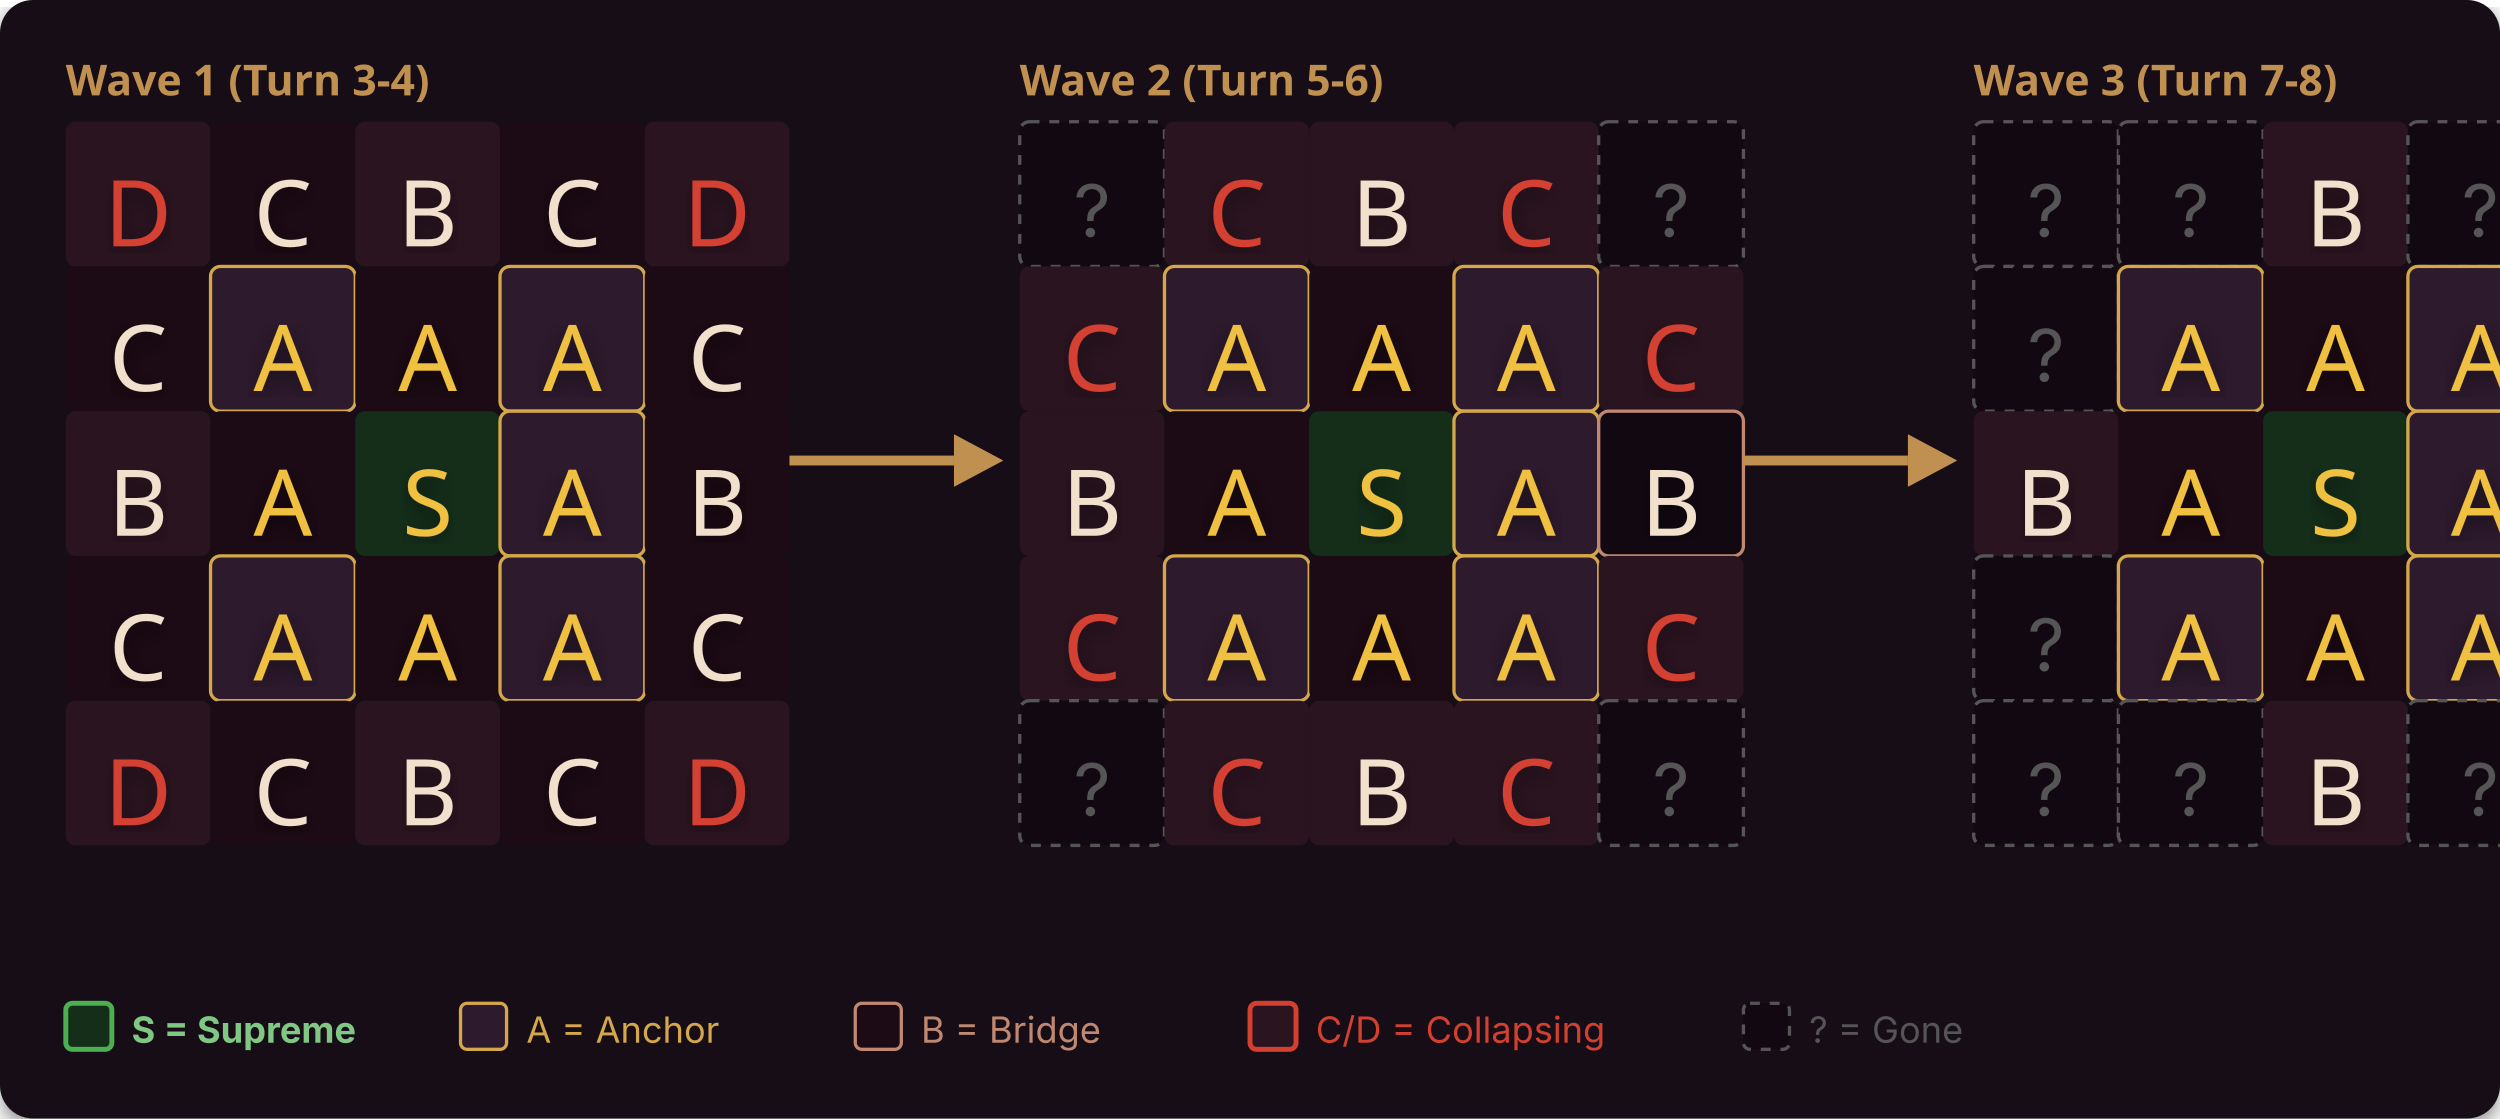
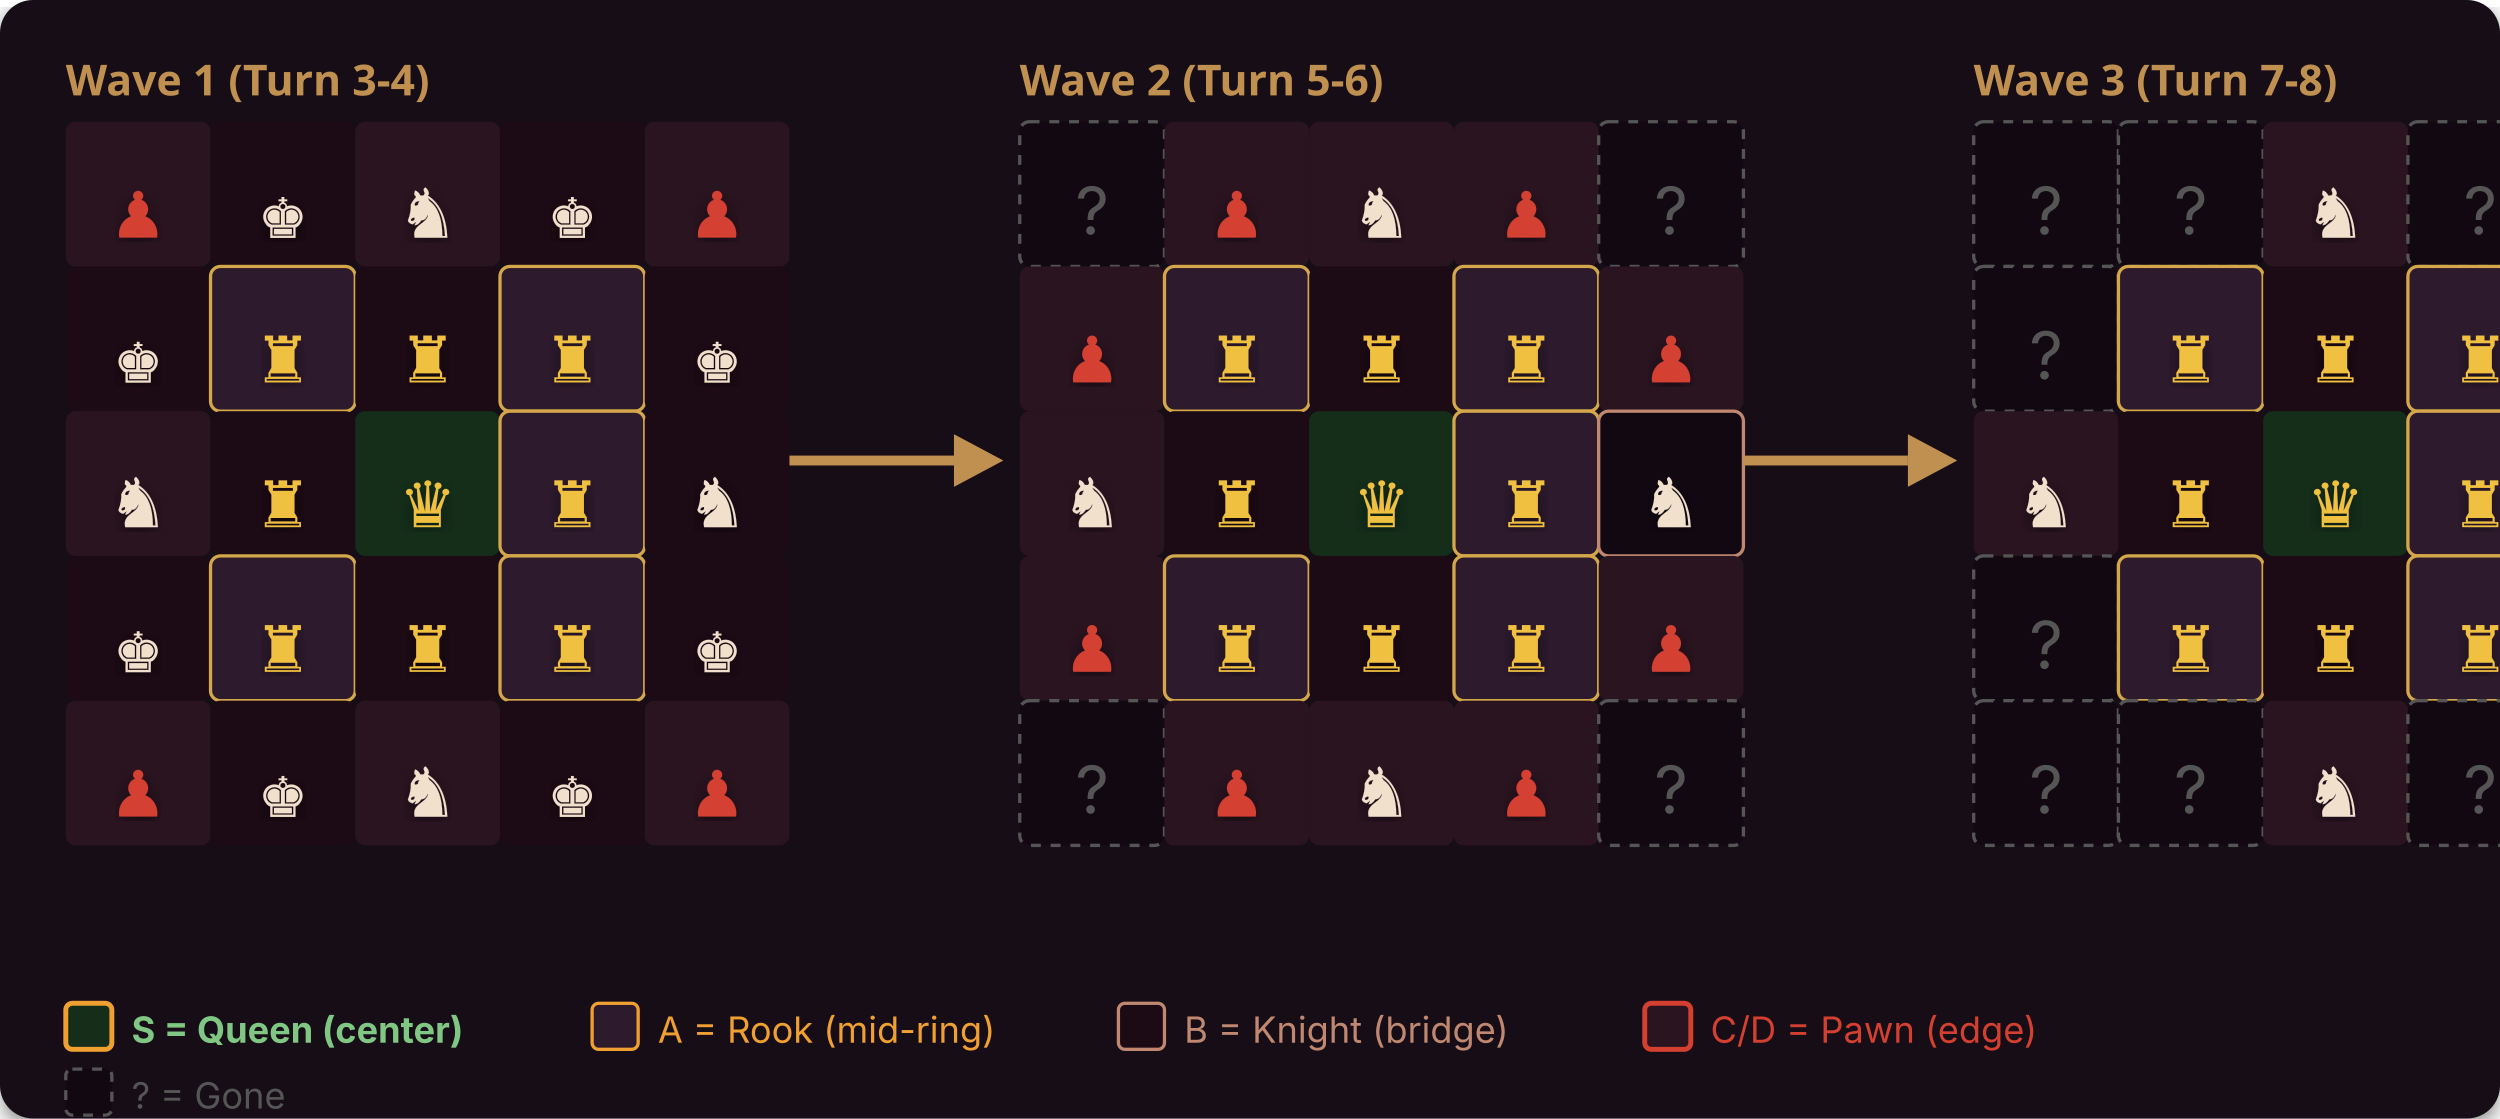
<svg xmlns="http://www.w3.org/2000/svg" viewBox="0 0 760 340" width="100%" height="auto" style="max-width:760px;display:block;margin:0 auto" font-family="'Segoe UI','Inter',sans-serif">
  <defs>
    <filter id="s">
      <feDropShadow dx="0" dy="2" stdDeviation="3" flood-color="#000" flood-opacity="0.5" />
    </filter>
    <filter id="g">
      <feDropShadow dx="0" dy="2" stdDeviation="4" flood-color="#000" flood-opacity="0.6" />
    </filter>
    <style>
      .bg{fill:#120812}.cl{fill:#2A1420}.cd{fill:#1C0A14}.hl{fill:#142E1A}
-       .pw{font:28px 'Segoe UI',monospace;text-anchor:middle;dominant-baseline:central;filter:url(#s);fill:#F0E0CC}
-       .pb{font:28px 'Segoe UI',monospace;text-anchor:middle;dominant-baseline:central;filter:url(#s);fill:#D44030}
-       .ps{font:28px 'Segoe UI',monospace;text-anchor:middle;dominant-baseline:central;filter:url(#s);fill:#F0C040}
+       .pw{font:24px 'Segoe UI',monospace;text-anchor:middle;dominant-baseline:central;filter:url(#s);fill:#F0E0CC}
+       .pb{font:24px 'Segoe UI',monospace;text-anchor:middle;dominant-baseline:central;filter:url(#s);fill:#D44030}
+       .ps{font:24px 'Segoe UI',monospace;text-anchor:middle;dominant-baseline:central;filter:url(#s);fill:#F0C040}
      .l{font:15px Tahoma,sans-serif;fill:#E0D0C0}
-       .ls{font:11.5px Tahoma,sans-serif;fill:#B08070}
      .tl{font:13px Tahoma,sans-serif;fill:#C09050;font-weight:700}
+       .leg{font:11px Tahoma,sans-serif;dominant-baseline:central}
    </style>
  </defs>
  <rect class="bg" width="760" height="340" rx="10" filter="url(#g)" />
  <g transform="translate(20,15)">
    <text x="0" y="14" class="tl" font-size="12">Wave 1 (Turn 3-4)</text>
    <g transform="translate(0,22)">
      <rect x="0" y="0" width="44" height="44" class="cl" rx="3" />
-       <text x="22" y="27" class="pb" font-size="24" font-weight="bold">D</text>
+       <text x="22" y="27" class="pb">♟</text>
      <rect x="44" y="0" width="44" height="44" class="cd" rx="3" />
-       <text x="66" y="27" class="pw" font-size="24">C</text>
+       <text x="66" y="27" class="pw">♚</text>
      <rect x="88" y="0" width="44" height="44" class="cl" rx="3" />
-       <text x="110" y="27" class="pw" font-size="24">B</text>
+       <text x="110" y="27" class="pw">♞</text>
      <rect x="132" y="0" width="44" height="44" class="cd" rx="3" />
-       <text x="154" y="27" class="pw" font-size="24">C</text>
+       <text x="154" y="27" class="pw">♚</text>
      <rect x="176" y="0" width="44" height="44" class="cl" rx="3" />
-       <text x="198" y="27" class="pb" font-size="24" font-weight="bold">D</text>
+       <text x="198" y="27" class="pb">♟</text>
      <rect x="0" y="44" width="44" height="44" class="cd" rx="3" />
-       <text x="22" y="71" class="pw" font-size="24">C</text>
+       <text x="22" y="71" class="pw">♚</text>
      <rect x="44" y="44" width="44" height="44" fill="#2D1A2D" stroke="#D4A84A" stroke-width="1" rx="3" />
-       <text x="66" y="71" class="ps" font-size="24">A</text>
+       <text x="66" y="71" class="ps">♜</text>
      <rect x="88" y="44" width="44" height="44" class="cd" rx="3" />
-       <text x="110" y="71" class="ps" font-size="24">A</text>
+       <text x="110" y="71" class="ps">♜</text>
      <rect x="132" y="44" width="44" height="44" fill="#2D1A2D" stroke="#D4A84A" stroke-width="1" rx="3" />
-       <text x="154" y="71" class="ps" font-size="24">A</text>
+       <text x="154" y="71" class="ps">♜</text>
      <rect x="176" y="44" width="44" height="44" class="cd" rx="3" />
-       <text x="198" y="71" class="pw" font-size="24">C</text>
+       <text x="198" y="71" class="pw">♚</text>
      <rect x="0" y="88" width="44" height="44" class="cl" rx="3" />
-       <text x="22" y="115" class="pw" font-size="24">B</text>
+       <text x="22" y="115" class="pw">♞</text>
      <rect x="44" y="88" width="44" height="44" class="cd" rx="3" />
-       <text x="66" y="115" class="ps" font-size="24">A</text>
+       <text x="66" y="115" class="ps">♜</text>
      <rect x="88" y="88" width="44" height="44" class="hl" rx="3" />
-       <text x="110" y="115" class="ps" font-size="24" font-weight="bold">S</text>
+       <text x="110" y="115" class="ps" font-size="26">♛</text>
      <rect x="132" y="88" width="44" height="44" fill="#2D1A2D" stroke="#D4A84A" stroke-width="1" rx="3" />
-       <text x="154" y="115" class="ps" font-size="24">A</text>
+       <text x="154" y="115" class="ps">♜</text>
      <rect x="176" y="88" width="44" height="44" class="cd" rx="3" />
-       <text x="198" y="115" class="pw" font-size="24">B</text>
+       <text x="198" y="115" class="pw">♞</text>
      <rect x="0" y="132" width="44" height="44" class="cd" rx="3" />
-       <text x="22" y="159" class="pw" font-size="24">C</text>
+       <text x="22" y="159" class="pw">♚</text>
      <rect x="44" y="132" width="44" height="44" fill="#2D1A2D" stroke="#D4A84A" stroke-width="1" rx="3" />
-       <text x="66" y="159" class="ps" font-size="24">A</text>
+       <text x="66" y="159" class="ps">♜</text>
      <rect x="88" y="132" width="44" height="44" class="cd" rx="3" />
-       <text x="110" y="159" class="ps" font-size="24">A</text>
+       <text x="110" y="159" class="ps">♜</text>
      <rect x="132" y="132" width="44" height="44" fill="#2D1A2D" stroke="#D4A84A" stroke-width="1" rx="3" />
-       <text x="154" y="159" class="ps" font-size="24">A</text>
+       <text x="154" y="159" class="ps">♜</text>
      <rect x="176" y="132" width="44" height="44" class="cd" rx="3" />
-       <text x="198" y="159" class="pw" font-size="24">C</text>
+       <text x="198" y="159" class="pw">♚</text>
      <rect x="0" y="176" width="44" height="44" class="cl" rx="3" />
-       <text x="22" y="203" class="pb" font-size="24" font-weight="bold">D</text>
+       <text x="22" y="203" class="pb">♟</text>
      <rect x="44" y="176" width="44" height="44" class="cd" rx="3" />
-       <text x="66" y="203" class="pw" font-size="24">C</text>
+       <text x="66" y="203" class="pw">♚</text>
      <rect x="88" y="176" width="44" height="44" class="cl" rx="3" />
-       <text x="110" y="203" class="pw" font-size="24">B</text>
+       <text x="110" y="203" class="pw">♞</text>
      <rect x="132" y="176" width="44" height="44" class="cd" rx="3" />
-       <text x="154" y="203" class="pw" font-size="24">C</text>
+       <text x="154" y="203" class="pw">♚</text>
      <rect x="176" y="176" width="44" height="44" class="cl" rx="3" />
-       <text x="198" y="203" class="pb" font-size="24" font-weight="bold">D</text>
+       <text x="198" y="203" class="pb">♟</text>
    </g>
  </g>
  <g transform="translate(240,110)">
    <line x1="0" y1="30" x2="50" y2="30" stroke="#C09050" stroke-width="3" />
    <polygon points="50,22 65,30 50,38" fill="#C09050" />
  </g>
  <g transform="translate(310,15)">
    <text x="0" y="14" class="tl" font-size="12">Wave 2 (Turn 5-6)</text>
    <g transform="translate(0,22)">
      <rect x="0" y="0" width="44" height="44" fill="#120812" stroke="#555" stroke-width="1" stroke-dasharray="3,3" rx="3" />
-       <text x="22" y="27" fill="#555" font-size="22" text-anchor="middle" dominant-baseline="central">?</text>
+       <text x="22" y="27" fill="#555" font-size="20" text-anchor="middle" dominant-baseline="central">?</text>
      <rect x="44" y="0" width="44" height="44" class="cl" rx="3" />
-       <text x="66" y="27" class="pb" font-size="24" font-weight="bold">C</text>
+       <text x="66" y="27" class="pb">♟</text>
      <rect x="88" y="0" width="44" height="44" class="cl" rx="3" />
-       <text x="110" y="27" class="pw" font-size="24">B</text>
+       <text x="110" y="27" class="pw">♞</text>
      <rect x="132" y="0" width="44" height="44" class="cl" rx="3" />
-       <text x="154" y="27" class="pb" font-size="24" font-weight="bold">C</text>
+       <text x="154" y="27" class="pb">♟</text>
      <rect x="176" y="0" width="44" height="44" fill="#120812" stroke="#555" stroke-width="1" stroke-dasharray="3,3" rx="3" />
-       <text x="198" y="27" fill="#555" font-size="22" text-anchor="middle" dominant-baseline="central">?</text>
+       <text x="198" y="27" fill="#555" font-size="20" text-anchor="middle" dominant-baseline="central">?</text>
      <rect x="0" y="44" width="44" height="44" class="cl" rx="3" />
-       <text x="22" y="71" class="pb" font-size="24" font-weight="bold">C</text>
+       <text x="22" y="71" class="pb">♟</text>
      <rect x="44" y="44" width="44" height="44" fill="#2D1A2D" stroke="#D4A84A" stroke-width="1" rx="3" />
-       <text x="66" y="71" class="ps" font-size="24">A</text>
+       <text x="66" y="71" class="ps">♜</text>
      <rect x="88" y="44" width="44" height="44" class="cd" rx="3" />
-       <text x="110" y="71" class="ps" font-size="24">A</text>
+       <text x="110" y="71" class="ps">♜</text>
      <rect x="132" y="44" width="44" height="44" fill="#2D1A2D" stroke="#D4A84A" stroke-width="1" rx="3" />
-       <text x="154" y="71" class="ps" font-size="24">A</text>
+       <text x="154" y="71" class="ps">♜</text>
      <rect x="176" y="44" width="44" height="44" class="cl" rx="3" />
-       <text x="198" y="71" class="pb" font-size="24" font-weight="bold">C</text>
+       <text x="198" y="71" class="pb">♟</text>
      <rect x="0" y="88" width="44" height="44" class="cl" rx="3" />
-       <text x="22" y="115" class="pw" font-size="24">B</text>
+       <text x="22" y="115" class="pw">♞</text>
      <rect x="44" y="88" width="44" height="44" class="cd" rx="3" />
-       <text x="66" y="115" class="ps" font-size="24">A</text>
+       <text x="66" y="115" class="ps">♜</text>
      <rect x="88" y="88" width="44" height="44" class="hl" rx="3" />
-       <text x="110" y="115" class="ps" font-size="24" font-weight="bold">S</text>
+       <text x="110" y="115" class="ps" font-size="26">♛</text>
      <rect x="132" y="88" width="44" height="44" fill="#2D1A2D" stroke="#D4A84A" stroke-width="1" rx="3" />
-       <text x="154" y="115" class="ps" font-size="24">A</text>
+       <text x="154" y="115" class="ps">♜</text>
      <rect x="176" y="88" width="44" height="44" fill="#120812" stroke="#C08870" stroke-width="1" rx="3" />
-       <text x="198" y="115" class="pw" font-size="24">B</text>
+       <text x="198" y="115" class="pw">♞</text>
      <rect x="0" y="132" width="44" height="44" class="cl" rx="3" />
-       <text x="22" y="159" class="pb" font-size="24" font-weight="bold">C</text>
+       <text x="22" y="159" class="pb">♟</text>
      <rect x="44" y="132" width="44" height="44" fill="#2D1A2D" stroke="#D4A84A" stroke-width="1" rx="3" />
-       <text x="66" y="159" class="ps" font-size="24">A</text>
+       <text x="66" y="159" class="ps">♜</text>
      <rect x="88" y="132" width="44" height="44" class="cd" rx="3" />
-       <text x="110" y="159" class="ps" font-size="24">A</text>
+       <text x="110" y="159" class="ps">♜</text>
      <rect x="132" y="132" width="44" height="44" fill="#2D1A2D" stroke="#D4A84A" stroke-width="1" rx="3" />
-       <text x="154" y="159" class="ps" font-size="24">A</text>
+       <text x="154" y="159" class="ps">♜</text>
      <rect x="176" y="132" width="44" height="44" class="cl" rx="3" />
-       <text x="198" y="159" class="pb" font-size="24" font-weight="bold">C</text>
+       <text x="198" y="159" class="pb">♟</text>
      <rect x="0" y="176" width="44" height="44" fill="#120812" stroke="#555" stroke-width="1" stroke-dasharray="3,3" rx="3" />
-       <text x="22" y="203" fill="#555" font-size="22" text-anchor="middle" dominant-baseline="central">?</text>
+       <text x="22" y="203" fill="#555" font-size="20" text-anchor="middle" dominant-baseline="central">?</text>
      <rect x="44" y="176" width="44" height="44" class="cl" rx="3" />
-       <text x="66" y="203" class="pb" font-size="24" font-weight="bold">C</text>
+       <text x="66" y="203" class="pb">♟</text>
      <rect x="88" y="176" width="44" height="44" class="cl" rx="3" />
-       <text x="110" y="203" class="pw" font-size="24">B</text>
+       <text x="110" y="203" class="pw">♞</text>
      <rect x="132" y="176" width="44" height="44" class="cl" rx="3" />
-       <text x="154" y="203" class="pb" font-size="24" font-weight="bold">C</text>
+       <text x="154" y="203" class="pb">♟</text>
      <rect x="176" y="176" width="44" height="44" fill="#120812" stroke="#555" stroke-width="1" stroke-dasharray="3,3" rx="3" />
-       <text x="198" y="203" fill="#555" font-size="22" text-anchor="middle" dominant-baseline="central">?</text>
+       <text x="198" y="203" fill="#555" font-size="20" text-anchor="middle" dominant-baseline="central">?</text>
    </g>
  </g>
  <g transform="translate(530,110)">
    <line x1="0" y1="30" x2="50" y2="30" stroke="#C09050" stroke-width="3" />
    <polygon points="50,22 65,30 50,38" fill="#C09050" />
  </g>
  <g transform="translate(600,15)">
    <text x="0" y="14" class="tl" font-size="12">Wave 3 (Turn 7-8)</text>
    <g transform="translate(0,22)">
      <rect x="0" y="0" width="44" height="44" fill="#120812" stroke="#555" stroke-width="1" stroke-dasharray="3,3" rx="3" />
-       <text x="22" y="27" fill="#555" font-size="22" text-anchor="middle" dominant-baseline="central">?</text>
+       <text x="22" y="27" fill="#555" font-size="20" text-anchor="middle" dominant-baseline="central">?</text>
      <rect x="44" y="0" width="44" height="44" fill="#120812" stroke="#555" stroke-width="1" stroke-dasharray="3,3" rx="3" />
-       <text x="66" y="27" fill="#555" font-size="22" text-anchor="middle" dominant-baseline="central">?</text>
+       <text x="66" y="27" fill="#555" font-size="20" text-anchor="middle" dominant-baseline="central">?</text>
      <rect x="88" y="0" width="44" height="44" class="cl" rx="3" />
-       <text x="110" y="27" class="pw" font-size="24">B</text>
+       <text x="110" y="27" class="pw">♞</text>
      <rect x="132" y="0" width="44" height="44" fill="#120812" stroke="#555" stroke-width="1" stroke-dasharray="3,3" rx="3" />
-       <text x="154" y="27" fill="#555" font-size="22" text-anchor="middle" dominant-baseline="central">?</text>
+       <text x="154" y="27" fill="#555" font-size="20" text-anchor="middle" dominant-baseline="central">?</text>
      <rect x="176" y="0" width="44" height="44" fill="#120812" stroke="#555" stroke-width="1" stroke-dasharray="3,3" rx="3" />
-       <text x="198" y="27" fill="#555" font-size="22" text-anchor="middle" dominant-baseline="central">?</text>
+       <text x="198" y="27" fill="#555" font-size="20" text-anchor="middle" dominant-baseline="central">?</text>
      <rect x="0" y="44" width="44" height="44" fill="#120812" stroke="#555" stroke-width="1" stroke-dasharray="3,3" rx="3" />
-       <text x="22" y="71" fill="#555" font-size="22" text-anchor="middle" dominant-baseline="central">?</text>
+       <text x="22" y="71" fill="#555" font-size="20" text-anchor="middle" dominant-baseline="central">?</text>
      <rect x="44" y="44" width="44" height="44" fill="#2D1A2D" stroke="#D4A84A" stroke-width="1" rx="3" />
-       <text x="66" y="71" class="ps" font-size="24">A</text>
+       <text x="66" y="71" class="ps">♜</text>
      <rect x="88" y="44" width="44" height="44" class="cd" rx="3" />
-       <text x="110" y="71" class="ps" font-size="24">A</text>
+       <text x="110" y="71" class="ps">♜</text>
      <rect x="132" y="44" width="44" height="44" fill="#2D1A2D" stroke="#D4A84A" stroke-width="1" rx="3" />
-       <text x="154" y="71" class="ps" font-size="24">A</text>
+       <text x="154" y="71" class="ps">♜</text>
      <rect x="176" y="44" width="44" height="44" fill="#120812" stroke="#555" stroke-width="1" stroke-dasharray="3,3" rx="3" />
-       <text x="198" y="71" fill="#555" font-size="22" text-anchor="middle" dominant-baseline="central">?</text>
+       <text x="198" y="71" fill="#555" font-size="20" text-anchor="middle" dominant-baseline="central">?</text>
      <rect x="0" y="88" width="44" height="44" class="cl" rx="3" />
-       <text x="22" y="115" class="pw" font-size="24">B</text>
+       <text x="22" y="115" class="pw">♞</text>
      <rect x="44" y="88" width="44" height="44" class="cd" rx="3" />
-       <text x="66" y="115" class="ps" font-size="24">A</text>
+       <text x="66" y="115" class="ps">♜</text>
      <rect x="88" y="88" width="44" height="44" class="hl" rx="3" />
-       <text x="110" y="115" class="ps" font-size="24" font-weight="bold">S</text>
+       <text x="110" y="115" class="ps" font-size="26">♛</text>
      <rect x="132" y="88" width="44" height="44" fill="#2D1A2D" stroke="#D4A84A" stroke-width="1" rx="3" />
-       <text x="154" y="115" class="ps" font-size="24">A</text>
+       <text x="154" y="115" class="ps">♜</text>
      <rect x="176" y="88" width="44" height="44" class="cd" rx="3" />
-       <text x="198" y="115" class="pw" font-size="24">B</text>
+       <text x="198" y="115" class="pw">♞</text>
      <rect x="0" y="132" width="44" height="44" fill="#120812" stroke="#555" stroke-width="1" stroke-dasharray="3,3" rx="3" />
-       <text x="22" y="159" fill="#555" font-size="22" text-anchor="middle" dominant-baseline="central">?</text>
+       <text x="22" y="159" fill="#555" font-size="20" text-anchor="middle" dominant-baseline="central">?</text>
      <rect x="44" y="132" width="44" height="44" fill="#2D1A2D" stroke="#D4A84A" stroke-width="1" rx="3" />
-       <text x="66" y="159" class="ps" font-size="24">A</text>
+       <text x="66" y="159" class="ps">♜</text>
      <rect x="88" y="132" width="44" height="44" class="cd" rx="3" />
-       <text x="110" y="159" class="ps" font-size="24">A</text>
+       <text x="110" y="159" class="ps">♜</text>
      <rect x="132" y="132" width="44" height="44" fill="#2D1A2D" stroke="#D4A84A" stroke-width="1" rx="3" />
-       <text x="154" y="159" class="ps" font-size="24">A</text>
+       <text x="154" y="159" class="ps">♜</text>
      <rect x="176" y="132" width="44" height="44" fill="#120812" stroke="#555" stroke-width="1" stroke-dasharray="3,3" rx="3" />
-       <text x="198" y="159" fill="#555" font-size="22" text-anchor="middle" dominant-baseline="central">?</text>
+       <text x="198" y="159" fill="#555" font-size="20" text-anchor="middle" dominant-baseline="central">?</text>
      <rect x="0" y="176" width="44" height="44" fill="#120812" stroke="#555" stroke-width="1" stroke-dasharray="3,3" rx="3" />
-       <text x="22" y="203" fill="#555" font-size="22" text-anchor="middle" dominant-baseline="central">?</text>
+       <text x="22" y="203" fill="#555" font-size="20" text-anchor="middle" dominant-baseline="central">?</text>
      <rect x="44" y="176" width="44" height="44" fill="#120812" stroke="#555" stroke-width="1" stroke-dasharray="3,3" rx="3" />
-       <text x="66" y="203" fill="#555" font-size="22" text-anchor="middle" dominant-baseline="central">?</text>
+       <text x="66" y="203" fill="#555" font-size="20" text-anchor="middle" dominant-baseline="central">?</text>
      <rect x="88" y="176" width="44" height="44" class="cl" rx="3" />
-       <text x="110" y="203" class="pw" font-size="24">B</text>
+       <text x="110" y="203" class="pw">♞</text>
      <rect x="132" y="176" width="44" height="44" fill="#120812" stroke="#555" stroke-width="1" stroke-dasharray="3,3" rx="3" />
-       <text x="154" y="203" fill="#555" font-size="22" text-anchor="middle" dominant-baseline="central">?</text>
+       <text x="154" y="203" fill="#555" font-size="20" text-anchor="middle" dominant-baseline="central">?</text>
      <rect x="176" y="176" width="44" height="44" fill="#120812" stroke="#555" stroke-width="1" stroke-dasharray="3,3" rx="3" />
-       <text x="198" y="203" fill="#555" font-size="22" text-anchor="middle" dominant-baseline="central">?</text>
+       <text x="198" y="203" fill="#555" font-size="20" text-anchor="middle" dominant-baseline="central">?</text>
    </g>
  </g>
  <g transform="translate(20,305)">
-     <rect x="0" y="0" width="14" height="14" fill="#142E1A" stroke="#4CAF50" stroke-width="1.5" rx="2" />
-     <text x="20" y="12" fill="#81C784" font-size="11" font-weight="bold">S = Supreme</text>
-     <rect x="120" y="0" width="14" height="14" fill="#2D1A2D" stroke="#D4A84A" stroke-width="1" rx="2" />
-     <text x="140" y="12" fill="#D4A84A" font-size="11">A = Anchor</text>
-     <rect x="240" y="0" width="14" height="14" fill="#1C0A14" stroke="#C08870" stroke-width="1" rx="2" />
-     <text x="260" y="12" fill="#C08870" font-size="11">B = Bridge</text>
-     <rect x="360" y="0" width="14" height="14" fill="#2A1420" stroke="#D44030" stroke-width="1.5" rx="2" />
-     <text x="380" y="12" fill="#D44030" font-size="11">C/D = Collapsing</text>
-     <rect x="510" y="0" width="14" height="14" fill="#120812" stroke="#555" stroke-width="1" stroke-dasharray="3,3" rx="2" />
-     <text x="530" y="12" fill="#555" font-size="11">? = Gone</text>
+     <rect x="0" y="0" width="14" height="14" fill="#142E1A" stroke="#F0A030" stroke-width="1.5" rx="2" />
+     <text x="20" y="12" fill="#81C784" font-size="11" font-weight="bold">S = Queen (center)</text>
+     <rect x="160" y="0" width="14" height="14" fill="#2D1A2D" stroke="#F0A030" stroke-width="1" rx="2" />
+     <text x="180" y="12" fill="#F0A030" font-size="11">A = Rook (mid-ring)</text>
+     <rect x="320" y="0" width="14" height="14" fill="#1C0A14" stroke="#C08870" stroke-width="1" rx="2" />
+     <text x="340" y="12" fill="#C08870" font-size="11">B = Knight (bridge)</text>
+     <rect x="480" y="0" width="14" height="14" fill="#2A1420" stroke="#D44030" stroke-width="1.5" rx="2" />
+     <text x="500" y="12" fill="#D44030" font-size="11">C/D = Pawn (edge)</text>
+     <rect x="0" y="20" width="14" height="14" fill="#120812" stroke="#555" stroke-width="1" stroke-dasharray="3,3" rx="2" />
+     <text x="20" y="32" fill="#555" font-size="11">? = Gone</text>
  </g>
</svg>
